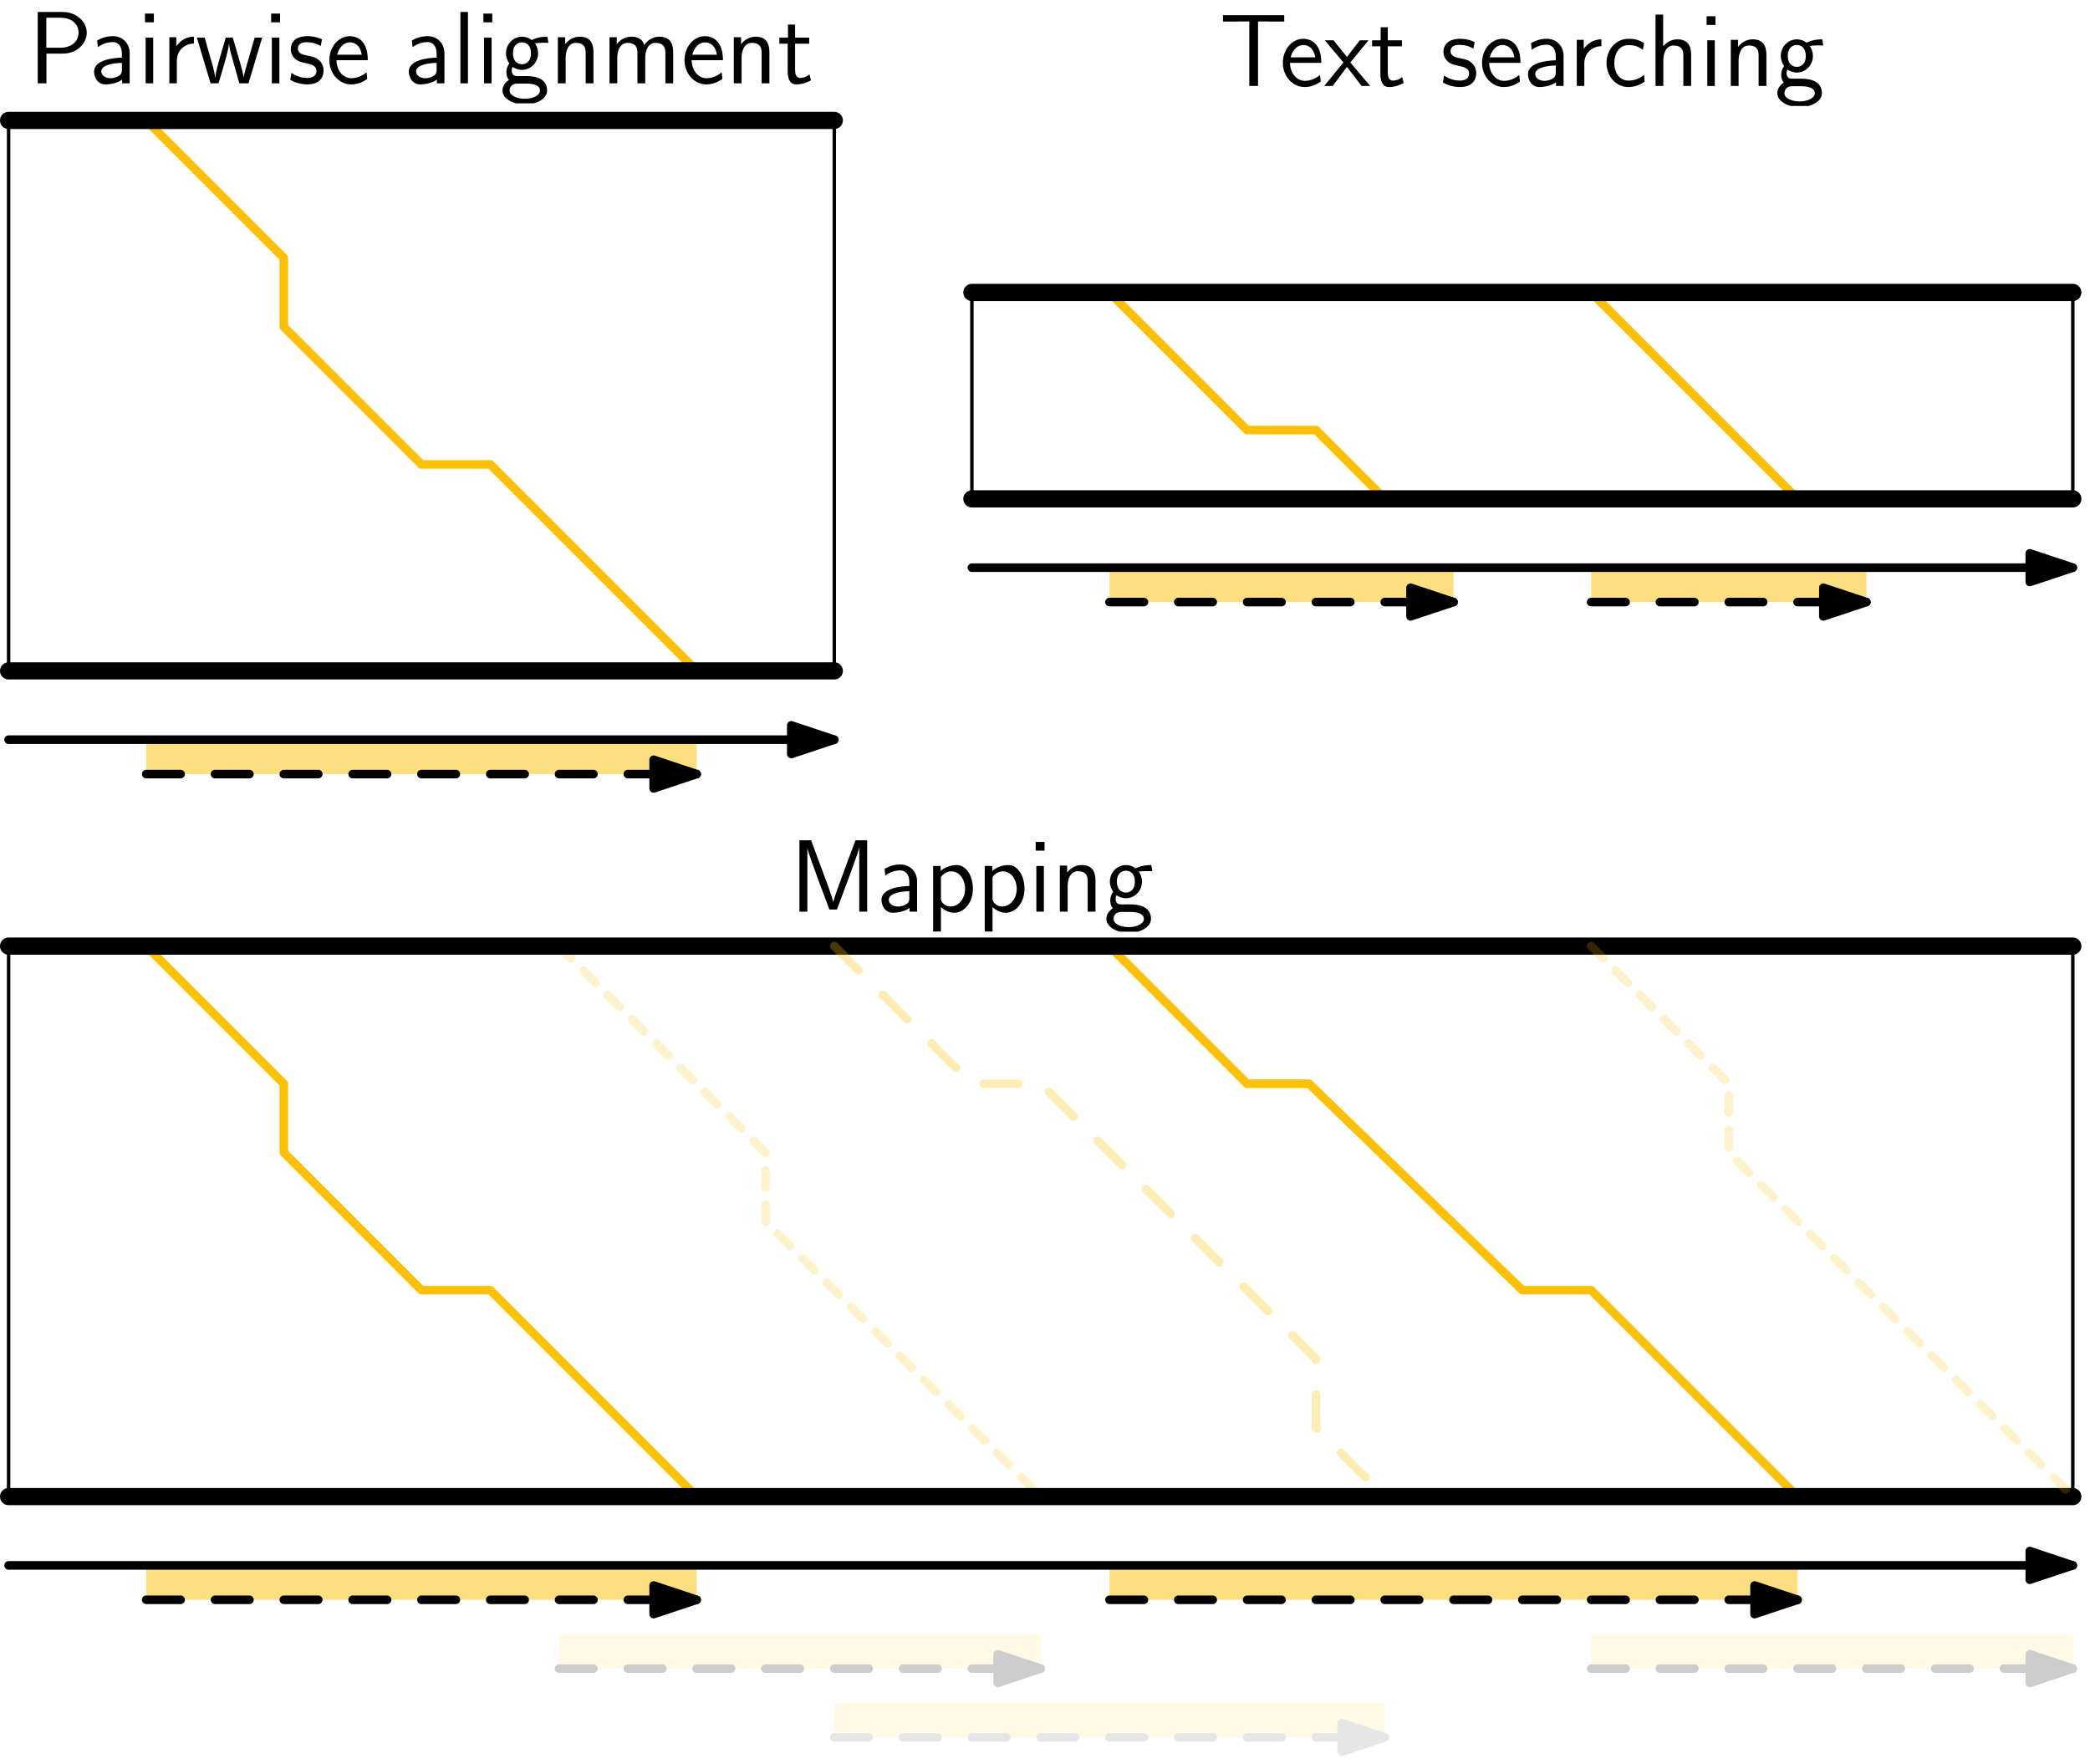
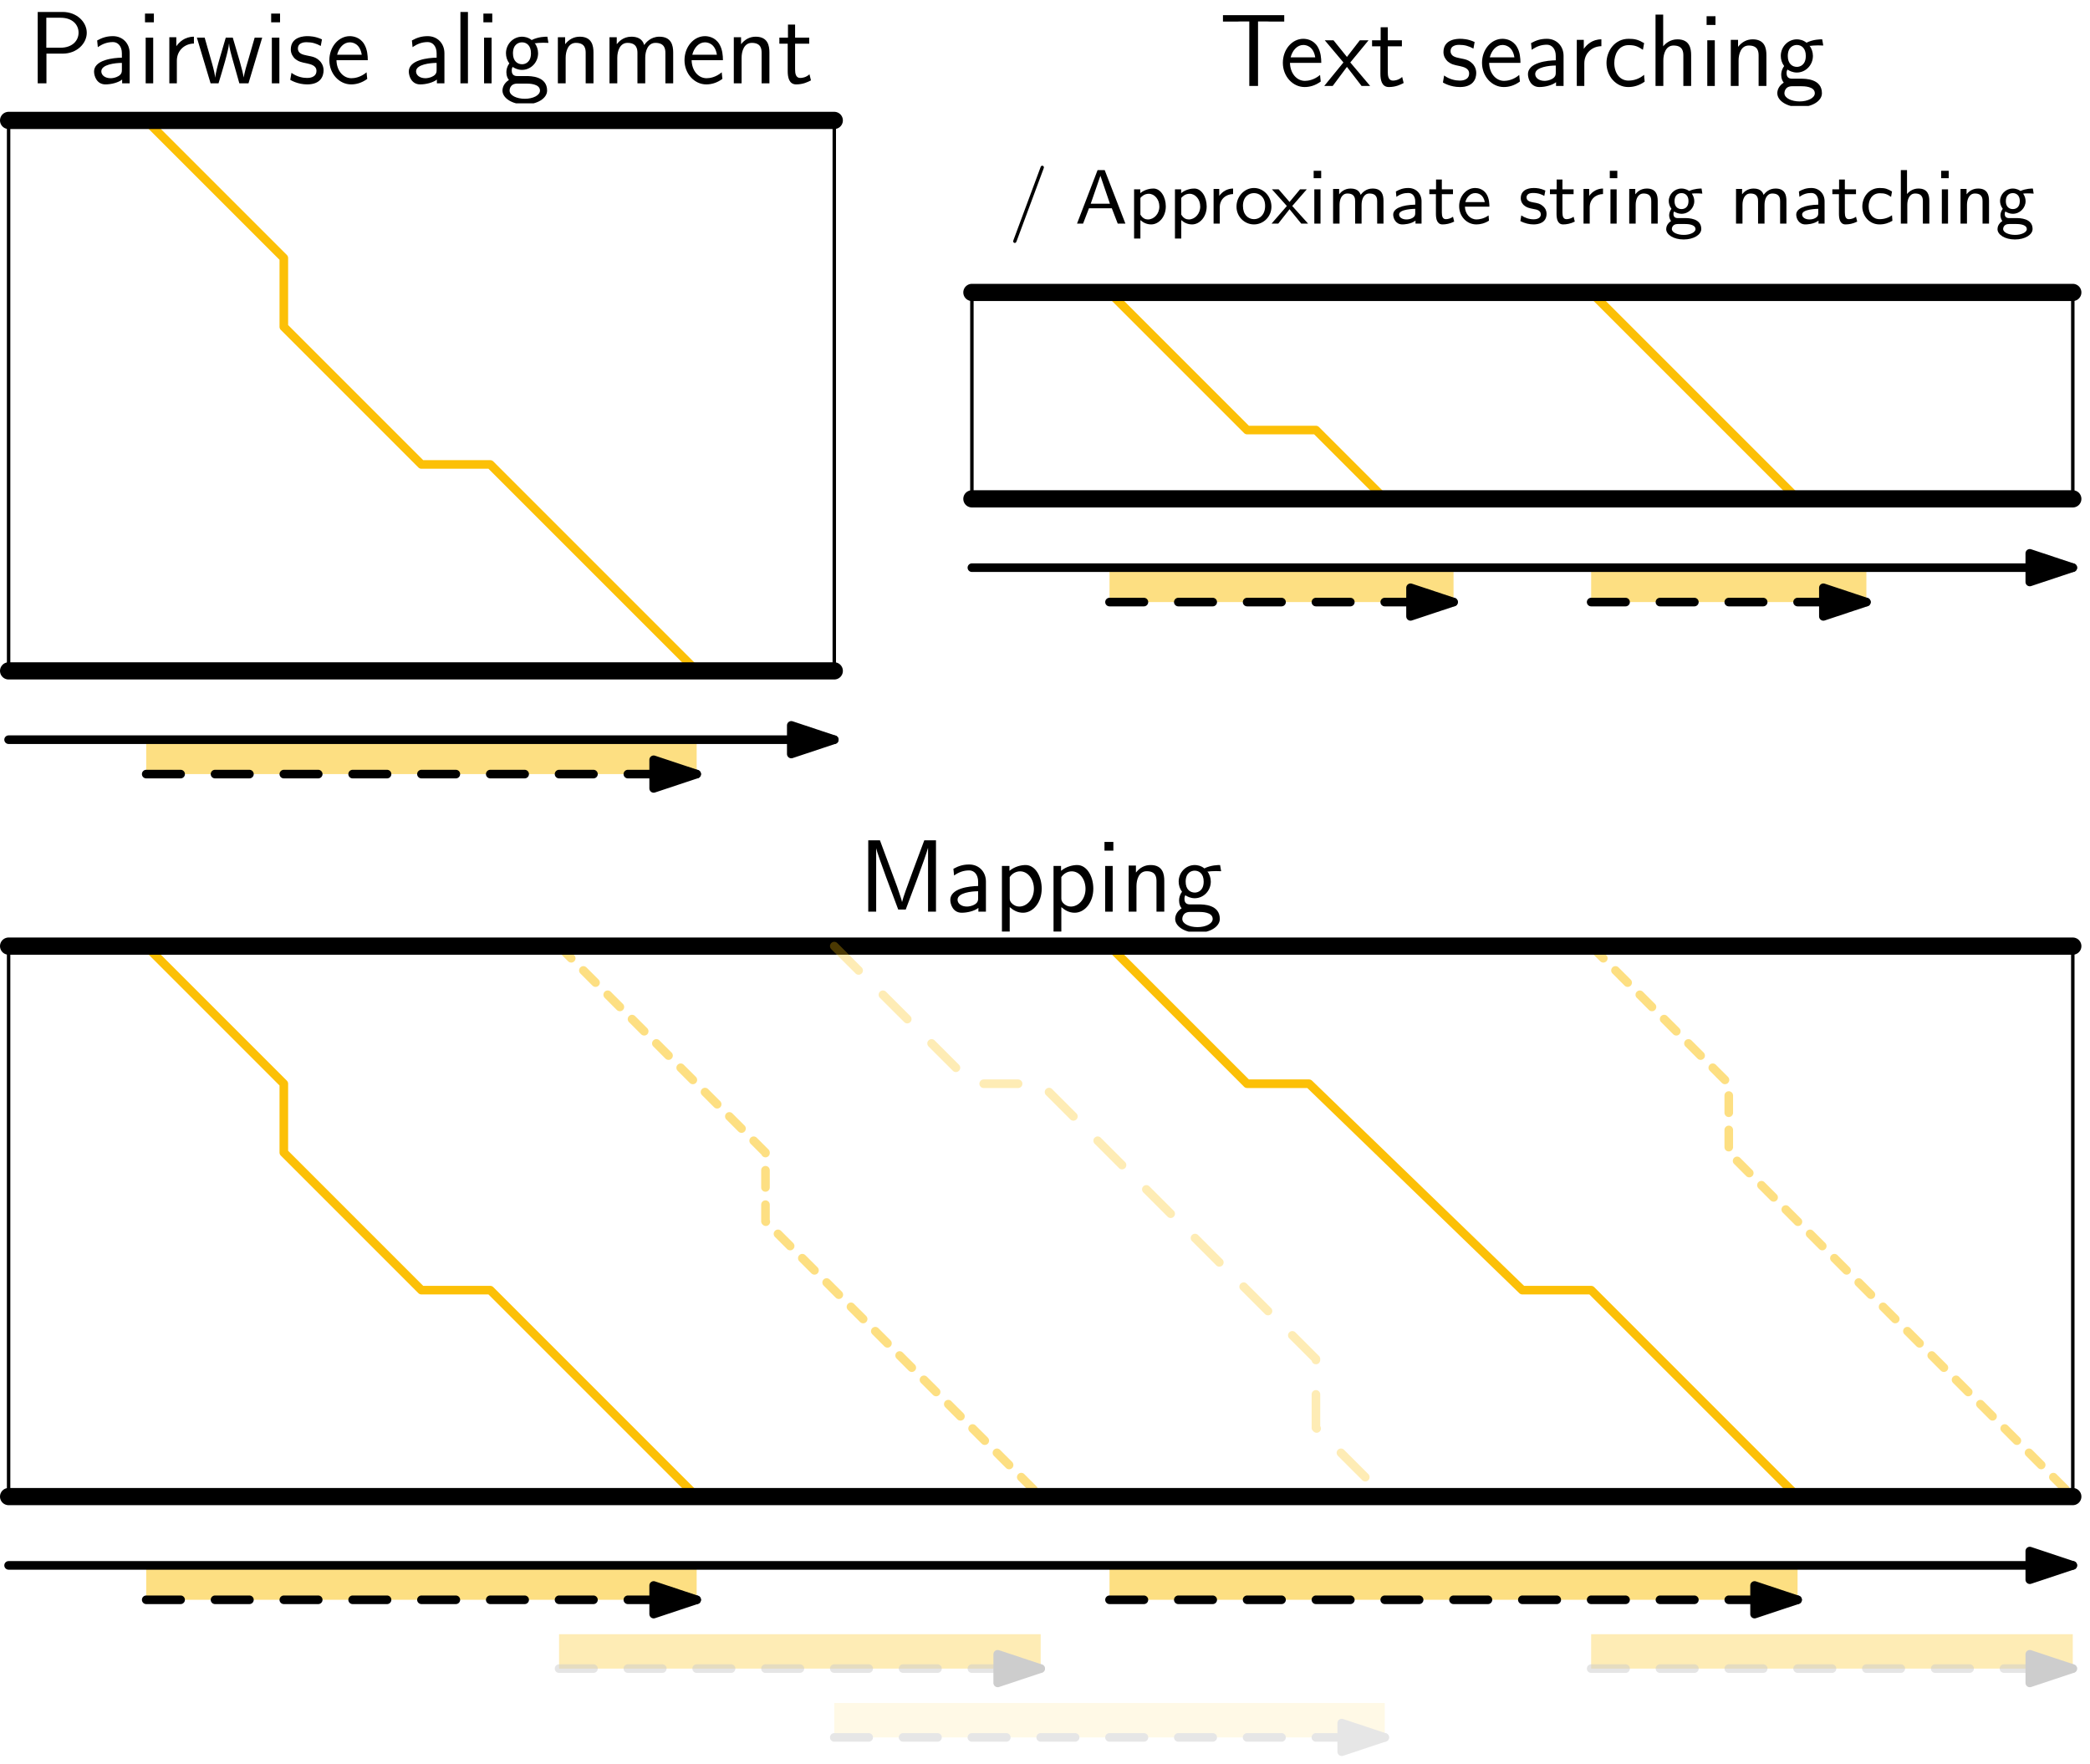
<svg xmlns="http://www.w3.org/2000/svg" xmlns:xlink="http://www.w3.org/1999/xlink" width="243" height="205" viewBox="0 0 243 205">
  <defs>
    <g>
      <g id="glyph-0-0">
        <path d="M 4.5 -7.5 L 5.562 -7.5 C 5.703 -7.5 5.844 -7.484 5.984 -7.484 L 7.547 -7.484 L 7.547 -8.234 L 0.422 -8.234 L 0.422 -7.484 L 2 -7.484 C 2.141 -7.484 2.281 -7.5 2.422 -7.5 L 3.484 -7.5 L 3.484 0 L 4.5 0 Z M 4.5 -7.5 " />
      </g>
      <g id="glyph-0-1">
        <path d="M 4.859 -2.688 C 4.859 -3.203 4.812 -3.938 4.438 -4.562 C 3.938 -5.391 3.109 -5.484 2.766 -5.484 C 1.469 -5.484 0.391 -4.25 0.391 -2.688 C 0.391 -1.109 1.547 0.125 2.922 0.125 C 3.484 0.125 4.141 -0.031 4.797 -0.516 C 4.797 -0.562 4.75 -0.938 4.75 -0.953 C 4.75 -0.969 4.719 -1.234 4.719 -1.281 C 4.016 -0.688 3.312 -0.594 2.953 -0.594 C 2.031 -0.594 1.25 -1.422 1.219 -2.688 Z M 1.297 -3.328 C 1.5 -4.141 2.062 -4.766 2.766 -4.766 C 3.125 -4.766 3.953 -4.609 4.156 -3.328 Z M 1.297 -3.328 " />
      </g>
      <g id="glyph-0-2">
        <path d="M 3.031 -2.734 L 5.156 -5.312 L 4.141 -5.312 L 2.641 -3.375 L 1.078 -5.312 L 0.062 -5.312 L 2.234 -2.734 L 0 0 L 0.984 0 L 2.641 -2.219 L 4.344 0 L 5.344 0 Z M 3.031 -2.734 " />
      </g>
      <g id="glyph-0-3">
        <path d="M 2.047 -4.609 L 3.688 -4.609 L 3.688 -5.312 L 2.047 -5.312 L 2.047 -6.828 L 1.219 -6.828 L 1.219 -5.312 L 0.219 -5.312 L 0.219 -4.609 L 1.188 -4.609 L 1.188 -1.406 C 1.188 -0.703 1.344 0.125 2.172 0.125 C 2.969 0.125 3.531 -0.156 3.891 -0.344 L 3.719 -1.047 C 3.297 -0.672 2.859 -0.625 2.641 -0.625 C 2.109 -0.625 2.047 -1.188 2.047 -1.609 Z M 2.047 -4.609 " />
      </g>
      <g id="glyph-0-4">
        <path d="M 4.016 -5.109 C 3.25 -5.469 2.609 -5.484 2.328 -5.484 C 2.062 -5.484 0.391 -5.484 0.391 -3.938 C 0.391 -3.406 0.688 -3.047 0.859 -2.875 C 1.297 -2.516 1.594 -2.453 2.297 -2.312 C 2.688 -2.219 3.375 -2.078 3.375 -1.453 C 3.375 -0.625 2.453 -0.625 2.281 -0.625 C 1.812 -0.625 1.109 -0.75 0.469 -1.219 L 0.328 -0.406 C 0.375 -0.375 1.188 0.125 2.297 0.125 C 3.844 0.125 4.203 -0.812 4.203 -1.516 C 4.203 -2.125 3.844 -2.516 3.797 -2.562 C 3.344 -3.031 2.984 -3.094 2.266 -3.234 C 1.828 -3.328 1.219 -3.438 1.219 -4.047 C 1.219 -4.781 2.062 -4.781 2.219 -4.781 C 2.844 -4.781 3.344 -4.641 3.875 -4.344 Z M 4.016 -5.109 " />
      </g>
      <g id="glyph-0-5">
        <path d="M 4.672 -3.5 C 4.672 -4.656 3.844 -5.484 2.734 -5.484 C 2.016 -5.484 1.484 -5.312 0.891 -4.984 L 0.969 -4.203 C 1.5 -4.578 2.047 -4.797 2.734 -4.797 C 3.281 -4.797 3.766 -4.344 3.766 -3.484 L 3.766 -2.984 C 3.234 -2.969 2.516 -2.922 1.797 -2.688 C 0.984 -2.422 0.531 -1.969 0.531 -1.375 C 0.531 -0.844 0.844 0.125 1.859 0.125 C 2.516 0.125 3.344 -0.078 3.797 -0.438 L 3.797 0 L 4.672 0 Z M 3.766 -1.609 C 3.766 -1.359 3.766 -1.078 3.375 -0.844 C 3.047 -0.641 2.641 -0.594 2.469 -0.594 C 1.812 -0.594 1.375 -0.938 1.375 -1.391 C 1.375 -2.203 3.031 -2.375 3.766 -2.375 Z M 3.766 -1.609 " />
      </g>
      <g id="glyph-0-6">
        <path d="M 1.812 -2.625 C 1.812 -3.828 2.719 -4.609 3.797 -4.625 L 3.797 -5.422 C 2.719 -5.422 2.078 -4.781 1.75 -4.312 L 1.75 -5.359 L 0.938 -5.359 L 0.938 0 L 1.812 0 Z M 1.812 -2.625 " />
      </g>
      <g id="glyph-0-7">
        <path d="M 4.797 -1.297 C 4.25 -0.844 3.641 -0.625 2.969 -0.625 C 1.969 -0.625 1.328 -1.5 1.328 -2.672 C 1.328 -3.656 1.812 -4.75 3 -4.75 C 3.797 -4.75 4.141 -4.547 4.656 -4.203 L 4.797 -4.984 C 4.094 -5.391 3.703 -5.484 3 -5.484 C 1.344 -5.484 0.422 -4.031 0.422 -2.672 C 0.422 -1.141 1.516 0.125 2.953 0.125 C 3.531 0.125 4.203 -0.031 4.859 -0.5 C 4.859 -0.531 4.828 -0.906 4.812 -0.953 Z M 4.797 -1.297 " />
      </g>
      <g id="glyph-0-8">
        <path d="M 5.062 -3.594 C 5.062 -4.328 4.906 -5.422 3.469 -5.422 C 2.641 -5.422 2.094 -4.953 1.812 -4.609 L 1.812 -8.297 L 0.922 -8.297 L 0.922 0 L 1.828 0 L 1.828 -2.969 C 1.828 -3.719 2.109 -4.703 3.016 -4.703 C 4.125 -4.703 4.156 -3.938 4.156 -3.516 L 4.156 0 L 5.062 0 Z M 5.062 -3.594 " />
      </g>
      <g id="glyph-0-9">
        <path d="M 1.891 -8.109 L 0.859 -8.109 L 0.859 -7.094 L 1.891 -7.094 Z M 1.812 -5.312 L 0.938 -5.312 L 0.938 0 L 1.812 0 Z M 1.812 -5.312 " />
      </g>
      <g id="glyph-0-10">
        <path d="M 5.062 -3.594 C 5.062 -4.328 4.906 -5.422 3.469 -5.422 C 2.797 -5.422 2.219 -5.125 1.766 -4.547 L 1.766 -5.359 L 0.922 -5.359 L 0.922 0 L 1.828 0 L 1.828 -2.969 C 1.828 -3.719 2.109 -4.703 3.016 -4.703 C 4.125 -4.703 4.156 -3.938 4.156 -3.516 L 4.156 0 L 5.062 0 Z M 5.062 -3.594 " />
      </g>
      <g id="glyph-0-11">
        <path d="M 4.078 -4.703 C 4.078 -4.703 4.094 -4.688 4.109 -4.656 C 4.359 -4.688 4.625 -4.719 5.062 -4.719 C 5.109 -4.719 5.375 -4.719 5.672 -4.703 L 5.547 -5.422 C 5.312 -5.422 4.5 -5.422 3.719 -5.031 C 3.328 -5.359 2.844 -5.422 2.609 -5.422 C 1.562 -5.422 0.734 -4.547 0.734 -3.5 C 0.734 -3.078 0.859 -2.672 1.125 -2.312 C 0.844 -1.938 0.781 -1.578 0.781 -1.297 C 0.781 -0.844 0.938 -0.547 1.078 -0.391 C 0.469 0 0.328 0.516 0.328 0.844 C 0.328 1.719 1.453 2.453 2.922 2.453 C 4.375 2.453 5.516 1.75 5.516 0.844 C 5.516 -0.844 3.578 -0.844 3.094 -0.844 L 2.078 -0.844 C 1.906 -0.844 1.406 -0.844 1.406 -1.469 C 1.406 -1.734 1.453 -1.812 1.516 -1.906 C 1.719 -1.766 2.109 -1.562 2.594 -1.562 C 3.625 -1.562 4.469 -2.422 4.469 -3.5 C 4.469 -3.938 4.312 -4.375 4.062 -4.703 Z M 2.609 -2.219 C 2.078 -2.219 1.547 -2.578 1.547 -3.484 C 1.547 -4.547 2.219 -4.766 2.594 -4.766 C 3.125 -4.766 3.641 -4.406 3.641 -3.5 C 3.641 -2.438 2.969 -2.219 2.609 -2.219 Z M 3.109 0.031 C 3.375 0.031 4.688 0.031 4.688 0.844 C 4.688 1.406 3.859 1.797 2.922 1.797 C 2 1.797 1.156 1.422 1.156 0.844 C 1.156 0.797 1.156 0.031 2.062 0.031 Z M 3.109 0.031 " />
      </g>
      <g id="glyph-0-12">
        <path d="M 2.5 -8.297 L 1.141 -8.297 L 1.141 0 L 2.062 0 L 2.062 -7.375 C 2.234 -6.562 4.172 -1.453 4.625 -0.25 L 5.5 -0.25 C 5.891 -1.281 7.859 -6.484 8.078 -7.391 L 8.094 -7.391 L 8.094 0 L 9.016 0 L 9.016 -8.297 L 7.656 -8.297 L 6.281 -4.609 C 5.672 -2.938 5.203 -1.688 5.078 -1.141 L 5.062 -1.141 C 5.031 -1.344 4.875 -1.781 4.719 -2.25 C 4.5 -2.891 4.5 -2.922 4.312 -3.406 Z M 2.5 -8.297 " />
      </g>
      <g id="glyph-0-13">
        <path d="M 1.844 -0.531 C 2.25 -0.172 2.75 0.125 3.391 0.125 C 4.547 0.125 5.562 -1.047 5.562 -2.672 C 5.562 -4.109 4.812 -5.422 3.688 -5.422 C 3.203 -5.422 2.438 -5.266 1.812 -4.75 L 1.812 -5.312 L 0.938 -5.312 L 0.938 2.312 L 1.844 2.312 Z M 1.844 -4.016 C 2.109 -4.422 2.562 -4.688 3.062 -4.688 C 3.938 -4.688 4.656 -3.797 4.656 -2.656 C 4.656 -1.453 3.844 -0.594 2.953 -0.594 C 2.625 -0.594 2.391 -0.719 2.172 -0.891 C 1.875 -1.141 1.844 -1.359 1.844 -1.547 Z M 1.844 -4.016 " />
      </g>
      <g id="glyph-0-14">
        <path d="M 4 -3.453 C 5.656 -3.453 6.797 -4.641 6.797 -5.875 C 6.797 -7.141 5.625 -8.297 4 -8.297 L 1.094 -8.297 L 1.094 0 L 2.109 0 L 2.109 -3.453 Z M 3.75 -7.625 C 5.156 -7.625 5.844 -6.797 5.844 -5.891 C 5.844 -4.953 5.109 -4.141 3.75 -4.141 L 2.094 -4.141 L 2.094 -7.625 Z M 3.75 -7.625 " />
      </g>
      <g id="glyph-0-15">
        <path d="M 7.766 -5.312 L 6.891 -5.312 L 6.188 -2.875 C 6.016 -2.312 5.672 -1.188 5.625 -0.672 C 5.578 -0.953 5.391 -1.75 5.141 -2.609 L 4.344 -5.312 L 3.531 -5.312 L 2.844 -2.969 C 2.625 -2.219 2.344 -1.188 2.312 -0.688 L 2.297 -0.688 C 2.281 -0.922 2.156 -1.547 1.922 -2.359 L 1.078 -5.312 L 0.172 -5.312 L 1.766 0 L 2.688 0 C 3.141 -1.5 3.844 -3.781 3.906 -4.609 L 3.922 -4.609 C 3.938 -4.125 4.188 -3.266 4.266 -2.984 L 5.109 0 L 6.172 0 Z M 7.766 -5.312 " />
      </g>
      <g id="glyph-0-16">
        <path d="M 1.812 -8.297 L 0.938 -8.297 L 0.938 0 L 1.812 0 Z M 1.812 -8.297 " />
      </g>
      <g id="glyph-0-17">
        <path d="M 8.328 -3.594 C 8.328 -4.422 8.109 -5.422 6.719 -5.422 C 5.703 -5.422 5.141 -4.719 4.953 -4.453 C 4.75 -5.219 4.094 -5.422 3.469 -5.422 C 2.484 -5.422 1.969 -4.797 1.766 -4.547 L 1.766 -5.359 L 0.922 -5.359 L 0.922 0 L 1.828 0 L 1.828 -2.969 C 1.828 -3.766 2.141 -4.703 3.016 -4.703 C 4.109 -4.703 4.172 -3.953 4.172 -3.516 L 4.172 0 L 5.078 0 L 5.078 -2.969 C 5.078 -3.766 5.391 -4.703 6.266 -4.703 C 7.359 -4.703 7.422 -3.953 7.422 -3.516 L 7.422 0 L 8.328 0 Z M 8.328 -3.594 " />
      </g>
+       <g id="glyph-1-0">
+         <path d="M 4.047 -6.375 C 4.078 -6.453 4.094 -6.5 4.094 -6.531 C 4.094 -6.656 3.984 -6.734 3.906 -6.734 C 3.766 -6.734 3.719 -6.625 3.688 -6.516 L 0.562 1.891 C 0.531 1.969 0.516 2.016 0.516 2.047 C 0.516 2.172 0.625 2.25 0.703 2.25 C 0.844 2.25 0.875 2.141 0.922 2.031 Z M 4.047 -6.375 " />
+       </g>
+       <g id="glyph-1-1">
+         <path d="M 3.484 -6.219 L 2.656 -6.219 L 0.266 0 L 0.969 0 L 1.656 -1.781 L 4.312 -1.781 L 5 0 L 5.891 0 Z M 2.984 -5.562 L 4.094 -2.312 L 1.859 -2.312 Z M 2.984 -5.562 " />
+       </g>
+       <g id="glyph-1-2">
+         <path d="M 1.484 -0.406 C 1.828 -0.094 2.266 0.094 2.734 0.094 C 3.641 0.094 4.438 -0.797 4.438 -2 C 4.438 -3.078 3.859 -4.078 3 -4.078 C 2.75 -4.078 2.078 -4.031 1.469 -3.547 L 1.469 -3.984 L 0.75 -3.984 L 0.75 1.734 L 1.484 1.734 Z M 1.484 -2.984 C 1.609 -3.141 1.938 -3.469 2.453 -3.469 C 3.125 -3.469 3.688 -2.828 3.688 -1.984 C 3.688 -1.125 3.062 -0.484 2.359 -0.484 C 2.078 -0.484 1.75 -0.594 1.484 -1.047 Z M 1.484 -2.984 " />
+       </g>
+       <g id="glyph-1-3">
+         <path d="M 1.469 -1.906 C 1.469 -2.859 2.203 -3.422 3.016 -3.438 L 3.016 -4.078 C 2.375 -4.078 1.781 -3.75 1.406 -3.219 L 1.406 -4.031 L 0.75 -4.031 L 0.75 0 L 1.469 0 Z M 1.469 -1.906 " />
+       </g>
+       <g id="glyph-1-4">
+         <path d="M 4.328 -1.969 C 4.328 -3.141 3.438 -4.141 2.297 -4.141 C 1.188 -4.141 0.266 -3.172 0.266 -1.969 C 0.266 -0.797 1.203 0.094 2.297 0.094 C 3.406 0.094 4.328 -0.812 4.328 -1.969 Z M 2.312 -0.516 C 1.609 -0.516 1.016 -1.047 1.016 -2.062 C 1.016 -3.109 1.688 -3.547 2.297 -3.547 C 2.938 -3.547 3.594 -3.094 3.594 -2.062 C 3.594 -1.016 2.953 -0.516 2.312 -0.516 Z M 2.312 -0.516 " />
+       </g>
+       <g id="glyph-1-5">
+         <path d="M 2.406 -2.047 L 4.094 -3.984 L 3.312 -3.984 L 2.094 -2.516 L 0.828 -3.984 L 0.047 -3.984 L 1.781 -2.047 L 0 0 L 0.781 0 L 2.094 -1.672 L 3.453 0 L 4.25 0 Z M 2.406 -2.047 " />
+       </g>
+       <g id="glyph-1-6">
+         <path d="M 1.531 -6.141 L 0.656 -6.141 L 0.656 -5.281 L 1.531 -5.281 Z M 1.453 -3.984 L 0.734 -3.984 L 0.734 0 L 1.453 0 Z M 1.453 -3.984 " />
+       </g>
+       <g id="glyph-1-7">
+         <path d="M 6.578 -2.656 C 6.578 -3.328 6.406 -4.078 5.312 -4.078 C 4.562 -4.078 4.141 -3.625 3.922 -3.344 C 3.859 -3.531 3.672 -4.078 2.766 -4.078 C 2.047 -4.078 1.625 -3.672 1.422 -3.406 L 1.422 -4.031 L 0.719 -4.031 L 0.719 0 L 1.469 0 L 1.469 -2.188 C 1.469 -2.781 1.703 -3.5 2.391 -3.5 C 3.281 -3.5 3.281 -2.859 3.281 -2.594 L 3.281 0 L 4.031 0 L 4.031 -2.188 C 4.031 -2.781 4.266 -3.5 4.938 -3.5 C 5.844 -3.5 5.844 -2.859 5.844 -2.594 L 5.844 0 L 6.578 0 Z M 6.578 -2.656 " />
+       </g>
+       <g id="glyph-1-8">
+         <path d="M 3.688 -2.594 C 3.688 -3.484 3.047 -4.141 2.156 -4.141 C 1.562 -4.141 1.141 -3.984 0.703 -3.734 L 0.766 -3.109 C 1.203 -3.438 1.656 -3.562 2.141 -3.562 C 2.641 -3.562 2.953 -3.172 2.953 -2.578 L 2.953 -2.203 C 1.406 -2.172 0.391 -1.766 0.391 -1.047 C 0.391 -0.625 0.672 0.094 1.453 0.094 C 1.625 0.094 2.406 0.078 2.984 -0.344 L 2.984 0 L 3.688 0 Z M 2.953 -1.25 C 2.953 -1.062 2.953 -0.844 2.625 -0.656 C 2.406 -0.516 2.109 -0.484 1.922 -0.484 C 1.469 -0.484 1.078 -0.703 1.078 -1.062 C 1.078 -1.688 2.828 -1.719 2.953 -1.719 Z M 2.953 -1.25 " />
+       </g>
+       <g id="glyph-1-9">
+         <path d="M 1.625 -3.422 L 2.922 -3.422 L 2.922 -3.984 L 1.625 -3.984 L 1.625 -5.125 L 0.953 -5.125 L 0.953 -3.984 L 0.172 -3.984 L 0.172 -3.422 L 0.938 -3.422 L 0.938 -1.125 C 0.938 -0.594 1.047 0.094 1.703 0.094 C 2.094 0.094 2.562 0.016 3.062 -0.234 L 2.922 -0.797 C 2.688 -0.625 2.375 -0.516 2.094 -0.516 C 1.734 -0.516 1.625 -0.828 1.625 -1.297 Z M 1.625 -3.422 " />
+       </g>
+       <g id="glyph-1-10">
+         <path d="M 3.828 -1.969 C 3.828 -2.25 3.828 -2.922 3.469 -3.469 C 3.094 -4.031 2.516 -4.141 2.172 -4.141 C 1.141 -4.141 0.312 -3.172 0.312 -2.031 C 0.312 -0.844 1.188 0.094 2.312 0.094 C 2.75 0.094 3.266 -0.016 3.781 -0.344 L 3.734 -0.953 C 3.172 -0.562 2.641 -0.484 2.328 -0.484 C 1.578 -0.484 1 -1.141 0.984 -1.969 Z M 1.031 -2.5 C 1.172 -3.062 1.609 -3.547 2.172 -3.547 C 2.516 -3.547 3.125 -3.406 3.297 -2.5 Z M 1.031 -2.5 " />
+       </g>
+       <g id="glyph-1-11">
+         <path d="M 3.172 -3.844 C 2.609 -4.094 2.203 -4.141 1.828 -4.141 C 1.625 -4.141 0.312 -4.141 0.312 -2.953 C 0.312 -2.516 0.562 -2.25 0.656 -2.156 C 1 -1.859 1.234 -1.812 1.844 -1.688 C 2.141 -1.641 2.641 -1.547 2.641 -1.078 C 2.641 -0.5 1.922 -0.5 1.797 -0.5 C 1.281 -0.5 0.766 -0.688 0.375 -0.953 L 0.266 -0.297 C 0.797 -0.016 1.344 0.094 1.797 0.094 C 2.391 0.094 3.312 -0.094 3.312 -1.156 C 3.312 -1.469 3.188 -1.781 2.875 -2.047 C 2.578 -2.312 2.312 -2.375 1.75 -2.469 C 1.422 -2.531 0.984 -2.625 0.984 -3.047 C 0.984 -3.562 1.609 -3.562 1.75 -3.562 C 2.406 -3.562 2.797 -3.359 3.047 -3.219 Z M 3.172 -3.844 " />
+       </g>
+       <g id="glyph-1-12">
+         <path d="M 4.031 -2.656 C 4.031 -3.328 3.844 -4.078 2.766 -4.078 C 2.047 -4.078 1.625 -3.672 1.422 -3.406 L 1.422 -4.031 L 0.719 -4.031 L 0.719 0 L 1.469 0 L 1.469 -2.188 C 1.469 -2.781 1.703 -3.5 2.391 -3.5 C 3.281 -3.5 3.281 -2.859 3.281 -2.594 L 3.281 0 L 4.031 0 Z M 4.031 -2.656 " />
+       </g>
+       <g id="glyph-1-13">
+         <path d="M 4.375 -4.078 C 4.203 -4.078 3.594 -4.078 2.938 -3.797 C 2.797 -3.891 2.469 -4.078 2.047 -4.078 C 1.219 -4.078 0.562 -3.406 0.562 -2.625 C 0.562 -2.391 0.625 -2.062 0.875 -1.719 C 0.703 -1.484 0.609 -1.219 0.609 -0.969 C 0.609 -0.719 0.703 -0.469 0.828 -0.297 C 0.375 0 0.266 0.391 0.266 0.641 C 0.266 1.297 1.141 1.844 2.297 1.844 C 3.453 1.844 4.344 1.297 4.344 0.625 C 4.344 -0.625 2.859 -0.641 2.453 -0.641 L 1.625 -0.641 C 1.516 -0.641 1.109 -0.641 1.109 -1.109 C 1.109 -1.281 1.141 -1.344 1.188 -1.406 C 1.438 -1.25 1.734 -1.141 2.047 -1.141 C 2.875 -1.141 3.531 -1.828 3.531 -2.609 C 3.531 -2.922 3.438 -3.172 3.297 -3.406 C 3.25 -3.453 3.25 -3.469 3.25 -3.469 C 3.25 -3.516 3.688 -3.516 3.812 -3.516 C 3.891 -3.516 4.219 -3.516 4.469 -3.484 Z M 2.047 -1.688 C 1.625 -1.688 1.234 -1.953 1.234 -2.609 C 1.234 -3.344 1.688 -3.547 2.047 -3.547 C 2.453 -3.547 2.859 -3.281 2.859 -2.625 C 2.859 -1.891 2.406 -1.688 2.047 -1.688 Z M 2.453 0.047 C 2.641 0.047 3.672 0.047 3.672 0.641 C 3.672 1.031 3.016 1.312 2.312 1.312 C 1.609 1.312 0.922 1.047 0.922 0.625 C 0.922 0.609 0.922 0.047 1.609 0.047 Z M 2.453 0.047 " />
+       </g>
+       <g id="glyph-1-14">
+         <path d="M 3.781 -0.969 C 3.344 -0.672 2.875 -0.516 2.328 -0.516 C 1.562 -0.516 1.062 -1.141 1.062 -2 C 1.062 -2.688 1.406 -3.531 2.375 -3.531 C 2.938 -3.531 3.219 -3.422 3.672 -3.109 L 3.781 -3.734 C 3.281 -4.031 3 -4.141 2.359 -4.141 C 1.078 -4.141 0.328 -3.062 0.328 -1.984 C 0.328 -0.875 1.156 0.094 2.328 0.094 C 2.953 0.094 3.422 -0.094 3.828 -0.328 Z M 3.781 -0.969 " />
+       </g>
+       <g id="glyph-1-15">
+         <path d="M 4.031 -2.656 C 4.031 -3.328 3.844 -4.078 2.766 -4.078 C 2.25 -4.078 1.766 -3.844 1.438 -3.438 L 1.438 -6.219 L 0.719 -6.219 L 0.719 0 L 1.469 0 L 1.469 -2.188 C 1.469 -2.781 1.703 -3.5 2.391 -3.5 C 3.281 -3.5 3.281 -2.859 3.281 -2.594 L 3.281 0 L 4.031 0 Z M 4.031 -2.656 " />
+       </g>
    </g>
    <clipPath id="clip-0">
      <path clip-rule="nonzero" d="M 142 1.691 L 212 1.691 L 212 12.32 L 142 12.32 Z M 142 1.691 " />
    </clipPath>
    <clipPath id="clip-1">
-       <path clip-rule="nonzero" d="M 92 97.691 L 134 97.691 L 134 108.32 L 92 108.32 Z M 92 97.691 " />
+       <path clip-rule="nonzero" d="M 100 97.691 L 142 97.691 L 142 108.32 L 100 108.32 Z M 100 97.691 " />
    </clipPath>
    <clipPath id="clip-2">
      <path clip-rule="nonzero" d="M 4 1.383 L 94.711 1.383 L 94.711 12.012 L 4 12.012 Z M 4 1.383 " />
    </clipPath>
+     <clipPath id="clip-3">
+       <path clip-rule="nonzero" d="M 117.281 19.273 L 236.719 19.273 L 236.719 28.238 L 117.281 28.238 Z M 117.281 19.273 " />
+     </clipPath>
  </defs>
+   <path fill="none" stroke-width="1" stroke-linecap="round" stroke-linejoin="round" stroke="rgb(99%, 75.4%, 2.7%)" stroke-opacity="0.5" stroke-dasharray="2 2" stroke-miterlimit="10" d="M 296 672 L 312 656 L 312 648 L 352 608 " transform="matrix(1, 0, 0, -1, -111, 782)" />
  <path fill-rule="evenodd" fill="rgb(99%, 75.4%, 2.7%)" fill-opacity="0.1" d="M 161 202 L 161 198 L 97 198 L 97 202 Z M 161 202 " />
-   <path fill="none" stroke-width="1" stroke-linecap="round" stroke-linejoin="round" stroke="rgb(99%, 75.4%, 2.7%)" stroke-opacity="0.2" stroke-dasharray="2 2" stroke-miterlimit="10" d="M 176 672 L 200 648 L 200 640 L 232 608 " transform="matrix(1, 0, 0, -1, -111, 782)" />
+   <path fill="none" stroke-width="1" stroke-linecap="round" stroke-linejoin="round" stroke="rgb(99%, 75.4%, 2.7%)" stroke-opacity="0.5" stroke-dasharray="2 2" stroke-miterlimit="10" d="M 176 672 L 200 648 L 200 640 L 232 608 " transform="matrix(1, 0, 0, -1, -111, 782)" />
  <path fill-rule="evenodd" fill="rgb(99%, 75.4%, 2.7%)" fill-opacity="0.5" d="M 209 186 L 209 182 L 129 182 L 129 186 Z M 209 186 " />
  <path fill="none" stroke-width="1" stroke-linecap="round" stroke-linejoin="round" stroke="rgb(0%, 0%, 0%)" stroke-opacity="1" stroke-dasharray="4" stroke-miterlimit="10" d="M 240 596 L 320 596 " transform="matrix(1, 0, 0, -1, -111, 782)" />
  <path fill-rule="evenodd" fill="rgb(0%, 0%, 0%)" fill-opacity="1" stroke-width="1" stroke-linecap="round" stroke-linejoin="round" stroke="rgb(0%, 0%, 0%)" stroke-opacity="1" stroke-miterlimit="10" d="M 320 596 L 315 597.664 L 315 594.336 Z M 320 596 " transform="matrix(1, 0, 0, -1, -111, 782)" />
  <path fill-rule="evenodd" fill="rgb(99%, 75.4%, 2.7%)" fill-opacity="0.5" d="M 169 70 L 169 66 L 129 66 L 129 70 Z M 169 70 " />
  <path fill-rule="evenodd" fill="rgb(99%, 75.4%, 2.7%)" fill-opacity="0.5" d="M 217 70 L 217 66 L 185 66 L 185 70 Z M 217 70 " />
  <path fill="none" stroke-width="1" stroke-linecap="round" stroke-linejoin="round" stroke="rgb(99%, 75.4%, 2.7%)" stroke-opacity="1" stroke-miterlimit="10" d="M 128 672 L 144 656 L 144 648 L 160 632 L 168 632 L 192 608 " transform="matrix(1, 0, 0, -1, -111, 782)" />
  <path fill="none" stroke-width="0.4" stroke-linecap="round" stroke-linejoin="round" stroke="rgb(0%, 0%, 0%)" stroke-opacity="1" stroke-miterlimit="10" d="M 224 748 L 224 724 L 352 724 L 352 748 L 224 748 " transform="matrix(1, 0, 0, -1, -111, 782)" />
  <path fill="none" stroke-width="1" stroke-linecap="round" stroke-linejoin="round" stroke="rgb(99%, 75.4%, 2.7%)" stroke-opacity="1" stroke-miterlimit="10" d="M 240 748 L 256 732 L 264 732 L 272 724 " transform="matrix(1, 0, 0, -1, -111, 782)" />
  <g clip-path="url(#clip-0)">
    <g fill="rgb(0%, 0%, 0%)" fill-opacity="1">
      <use xlink:href="#glyph-0-0" x="141.769" y="9.995" />
      <use xlink:href="#glyph-0-1" x="148.763" y="9.995" />
      <use xlink:href="#glyph-0-2" x="153.964" y="9.995" />
      <use xlink:href="#glyph-0-3" x="159.308" y="9.995" />
      <use xlink:href="#glyph-0-4" x="167.437" y="9.995" />
      <use xlink:href="#glyph-0-1" x="171.92" y="9.995" />
      <use xlink:href="#glyph-0-5" x="177.121" y="9.995" />
      <use xlink:href="#glyph-0-6" x="182.393" y="9.995" />
      <use xlink:href="#glyph-0-7" x="186.362" y="9.995" />
      <use xlink:href="#glyph-0-8" x="191.563" y="9.995" />
      <use xlink:href="#glyph-0-9" x="197.564" y="9.995" />
      <use xlink:href="#glyph-0-10" x="200.314" y="9.995" />
      <use xlink:href="#glyph-0-11" x="206.316" y="9.995" />
    </g>
  </g>
  <path fill="none" stroke-width="1" stroke-linecap="round" stroke-linejoin="round" stroke="rgb(0%, 0%, 0%)" stroke-opacity="1" stroke-dasharray="4" stroke-miterlimit="10" d="M 240 712 L 280 712 " transform="matrix(1, 0, 0, -1, -111, 782)" />
  <path fill-rule="evenodd" fill="rgb(0%, 0%, 0%)" fill-opacity="1" stroke-width="1" stroke-linecap="round" stroke-linejoin="round" stroke="rgb(0%, 0%, 0%)" stroke-opacity="1" stroke-miterlimit="10" d="M 280 712 L 275 713.664 L 275 710.336 Z M 280 712 " transform="matrix(1, 0, 0, -1, -111, 782)" />
  <path fill="none" stroke-width="1" stroke-linecap="round" stroke-linejoin="round" stroke="rgb(0%, 0%, 0%)" stroke-opacity="1" stroke-miterlimit="10" d="M 224 716 L 352 716 " transform="matrix(1, 0, 0, -1, -111, 782)" />
  <path fill-rule="evenodd" fill="rgb(0%, 0%, 0%)" fill-opacity="1" stroke-width="1" stroke-linecap="round" stroke-linejoin="round" stroke="rgb(0%, 0%, 0%)" stroke-opacity="1" stroke-miterlimit="10" d="M 352 716 L 347 717.664 L 347 714.336 Z M 352 716 " transform="matrix(1, 0, 0, -1, -111, 782)" />
  <path fill="none" stroke-width="1" stroke-linecap="round" stroke-linejoin="round" stroke="rgb(99%, 75.4%, 2.7%)" stroke-opacity="1" stroke-miterlimit="10" d="M 296 748 L 320 724 " transform="matrix(1, 0, 0, -1, -111, 782)" />
  <path fill="none" stroke-width="2" stroke-linecap="round" stroke-linejoin="round" stroke="rgb(0%, 0%, 0%)" stroke-opacity="1" stroke-miterlimit="10" d="M 224 748 L 352 748 " transform="matrix(1, 0, 0, -1, -111, 782)" />
  <path fill="none" stroke-width="2" stroke-linecap="round" stroke-linejoin="round" stroke="rgb(0%, 0%, 0%)" stroke-opacity="1" stroke-miterlimit="10" d="M 352 724 L 224 724 " transform="matrix(1, 0, 0, -1, -111, 782)" />
  <path fill="none" stroke-width="1" stroke-linecap="round" stroke-linejoin="round" stroke="rgb(0%, 0%, 0%)" stroke-opacity="1" stroke-dasharray="4" stroke-miterlimit="10" d="M 296 712 L 328 712 " transform="matrix(1, 0, 0, -1, -111, 782)" />
  <path fill-rule="evenodd" fill="rgb(0%, 0%, 0%)" fill-opacity="1" stroke-width="1" stroke-linecap="round" stroke-linejoin="round" stroke="rgb(0%, 0%, 0%)" stroke-opacity="1" stroke-miterlimit="10" d="M 328 712 L 323 713.664 L 323 710.336 Z M 328 712 " transform="matrix(1, 0, 0, -1, -111, 782)" />
  <path fill="none" stroke-width="0.4" stroke-linecap="round" stroke-linejoin="round" stroke="rgb(0%, 0%, 0%)" stroke-opacity="1" stroke-miterlimit="10" d="M 112 672 L 112 608 L 352 608 L 352 672 L 112 672 " transform="matrix(1, 0, 0, -1, -111, 782)" />
  <g clip-path="url(#clip-1)">
    <g fill="rgb(0%, 0%, 0%)" fill-opacity="1">
-       <use xlink:href="#glyph-0-12" x="91.809" y="105.995" />
-       <use xlink:href="#glyph-0-5" x="101.959" y="105.995" />
-       <use xlink:href="#glyph-0-13" x="107.554" y="105.995" />
-       <use xlink:href="#glyph-0-13" x="113.555" y="105.995" />
-       <use xlink:href="#glyph-0-9" x="119.557" y="105.995" />
-       <use xlink:href="#glyph-0-10" x="122.307" y="105.995" />
-       <use xlink:href="#glyph-0-11" x="128.308" y="105.995" />
+       <use xlink:href="#glyph-0-12" x="99.809" y="105.995" />
+       <use xlink:href="#glyph-0-5" x="109.959" y="105.995" />
+       <use xlink:href="#glyph-0-13" x="115.554" y="105.995" />
+       <use xlink:href="#glyph-0-13" x="121.555" y="105.995" />
+       <use xlink:href="#glyph-0-9" x="127.557" y="105.995" />
+       <use xlink:href="#glyph-0-10" x="130.307" y="105.995" />
+       <use xlink:href="#glyph-0-11" x="136.308" y="105.995" />
    </g>
  </g>
  <path fill="none" stroke-width="1" stroke-linecap="round" stroke-linejoin="round" stroke="rgb(99%, 75.4%, 2.7%)" stroke-opacity="1" stroke-miterlimit="10" d="M 240 672 L 256 656 L 263.199 656 L 288 632 L 296 632 L 320 608 " transform="matrix(1, 0, 0, -1, -111, 782)" />
  <path fill="none" stroke-width="2" stroke-linecap="round" stroke-linejoin="round" stroke="rgb(0%, 0%, 0%)" stroke-opacity="1" stroke-miterlimit="10" d="M 112 672 L 352 672 " transform="matrix(1, 0, 0, -1, -111, 782)" />
  <path fill="none" stroke-width="2" stroke-linecap="round" stroke-linejoin="round" stroke="rgb(0%, 0%, 0%)" stroke-opacity="1" stroke-miterlimit="10" d="M 352 608 L 112 608 " transform="matrix(1, 0, 0, -1, -111, 782)" />
  <path fill-rule="evenodd" fill="rgb(99%, 75.4%, 2.7%)" fill-opacity="0.5" d="M 81 90 L 81 86 L 17 86 L 17 90 Z M 81 90 " />
  <path fill="none" stroke-width="1" stroke-linecap="round" stroke-linejoin="round" stroke="rgb(99%, 75.4%, 2.7%)" stroke-opacity="1" stroke-miterlimit="10" d="M 128 768 L 144 752 L 144 744 L 160 728 L 168 728 L 192 704 " transform="matrix(1, 0, 0, -1, -111, 782)" />
  <path fill="none" stroke-width="2" stroke-linecap="round" stroke-linejoin="round" stroke="rgb(0%, 0%, 0%)" stroke-opacity="1" stroke-miterlimit="10" d="M 112 768 L 208 768 " transform="matrix(1, 0, 0, -1, -111, 782)" />
  <path fill="none" stroke-width="2" stroke-linecap="round" stroke-linejoin="round" stroke="rgb(0%, 0%, 0%)" stroke-opacity="1" stroke-miterlimit="10" d="M 208 704 L 112 704 " transform="matrix(1, 0, 0, -1, -111, 782)" />
  <path fill="none" stroke-width="0.4" stroke-linecap="round" stroke-linejoin="round" stroke="rgb(0%, 0%, 0%)" stroke-opacity="1" stroke-miterlimit="10" d="M 112 768 L 112 704 L 208 704 L 208 768 L 112 768 " transform="matrix(1, 0, 0, -1, -111, 782)" />
  <g clip-path="url(#clip-2)">
    <g fill="rgb(0%, 0%, 0%)" fill-opacity="1">
      <use xlink:href="#glyph-0-14" x="3.291" y="9.688" />
      <use xlink:href="#glyph-0-5" x="10.405" y="9.688" />
      <use xlink:href="#glyph-0-9" x="16" y="9.688" />
      <use xlink:href="#glyph-0-6" x="18.75" y="9.688" />
      <use xlink:href="#glyph-0-15" x="22.719" y="9.688" />
      <use xlink:href="#glyph-0-9" x="30.669" y="9.688" />
      <use xlink:href="#glyph-0-4" x="33.419" y="9.688" />
      <use xlink:href="#glyph-0-1" x="37.902" y="9.688" />
      <use xlink:href="#glyph-0-5" x="47" y="9.688" />
      <use xlink:href="#glyph-0-16" x="52.595" y="9.688" />
      <use xlink:href="#glyph-0-9" x="55.344" y="9.688" />
      <use xlink:href="#glyph-0-11" x="58.094" y="9.688" />
      <use xlink:href="#glyph-0-10" x="63.94" y="9.688" />
      <use xlink:href="#glyph-0-17" x="69.942" y="9.688" />
      <use xlink:href="#glyph-0-1" x="79.195" y="9.688" />
      <use xlink:href="#glyph-0-10" x="84.396" y="9.688" />
      <use xlink:href="#glyph-0-3" x="90.397" y="9.688" />
    </g>
  </g>
  <path fill="none" stroke-width="1" stroke-linecap="round" stroke-linejoin="round" stroke="rgb(0%, 0%, 0%)" stroke-opacity="1" stroke-dasharray="4" stroke-miterlimit="10" d="M 128 692 L 192 692 " transform="matrix(1, 0, 0, -1, -111, 782)" />
  <path fill-rule="evenodd" fill="rgb(0%, 0%, 0%)" fill-opacity="1" stroke-width="1" stroke-linecap="round" stroke-linejoin="round" stroke="rgb(0%, 0%, 0%)" stroke-opacity="1" stroke-miterlimit="10" d="M 192 692 L 187 693.664 L 187 690.336 Z M 192 692 " transform="matrix(1, 0, 0, -1, -111, 782)" />
  <path fill="none" stroke-width="1" stroke-linecap="round" stroke-linejoin="round" stroke="rgb(0%, 0%, 0%)" stroke-opacity="1" stroke-miterlimit="10" d="M 112 696 L 208 696 " transform="matrix(1, 0, 0, -1, -111, 782)" />
  <path fill-rule="evenodd" fill="rgb(0%, 0%, 0%)" fill-opacity="1" stroke-width="1" stroke-linecap="round" stroke-linejoin="round" stroke="rgb(0%, 0%, 0%)" stroke-opacity="1" stroke-miterlimit="10" d="M 208 696 L 203 697.664 L 203 694.336 Z M 208 696 " transform="matrix(1, 0, 0, -1, -111, 782)" />
  <path fill-rule="evenodd" fill="rgb(99%, 75.4%, 2.7%)" fill-opacity="0.5" d="M 81 186 L 81 182 L 17 182 L 17 186 Z M 81 186 " />
  <path fill="none" stroke-width="1" stroke-linecap="round" stroke-linejoin="round" stroke="rgb(0%, 0%, 0%)" stroke-opacity="1" stroke-dasharray="4" stroke-miterlimit="10" d="M 128 596 L 192 596 " transform="matrix(1, 0, 0, -1, -111, 782)" />
  <path fill-rule="evenodd" fill="rgb(0%, 0%, 0%)" fill-opacity="1" stroke-width="1" stroke-linecap="round" stroke-linejoin="round" stroke="rgb(0%, 0%, 0%)" stroke-opacity="1" stroke-miterlimit="10" d="M 192 596 L 187 597.664 L 187 594.336 Z M 192 596 " transform="matrix(1, 0, 0, -1, -111, 782)" />
  <path fill="none" stroke-width="1" stroke-linecap="round" stroke-linejoin="round" stroke="rgb(0%, 0%, 0%)" stroke-opacity="1" stroke-miterlimit="10" d="M 112 600 L 352 600 " transform="matrix(1, 0, 0, -1, -111, 782)" />
  <path fill-rule="evenodd" fill="rgb(0%, 0%, 0%)" fill-opacity="1" stroke-width="1" stroke-linecap="round" stroke-linejoin="round" stroke="rgb(0%, 0%, 0%)" stroke-opacity="1" stroke-miterlimit="10" d="M 352 600 L 347 601.664 L 347 598.336 Z M 352 600 " transform="matrix(1, 0, 0, -1, -111, 782)" />
  <path fill="none" stroke-width="1" stroke-linecap="round" stroke-linejoin="round" stroke="rgb(99%, 75.4%, 2.7%)" stroke-opacity="0.3" stroke-dasharray="4" stroke-miterlimit="10" d="M 208 672 L 224 656 L 232 656 L 264 624 L 264 616 L 272 608 " transform="matrix(1, 0, 0, -1, -111, 782)" />
-   <path fill="none" stroke-width="1" stroke-linecap="round" stroke-linejoin="round" stroke="rgb(99%, 75.4%, 2.7%)" stroke-opacity="0.2" stroke-dasharray="2 2" stroke-miterlimit="10" d="M 296 672 L 312 656 L 312 648 L 352 608 " transform="matrix(1, 0, 0, -1, -111, 782)" />
-   <path fill-rule="evenodd" fill="rgb(99%, 75.4%, 2.7%)" fill-opacity="0.1" d="M 121 194 L 121 190 L 65 190 L 65 194 Z M 121 194 " />
-   <path fill="none" stroke-width="1" stroke-linecap="round" stroke-linejoin="round" stroke="rgb(80.4%, 80.4%, 80.4%)" stroke-opacity="1" stroke-dasharray="4" stroke-miterlimit="10" d="M 176 588 L 232 588 " transform="matrix(1, 0, 0, -1, -111, 782)" />
+   <path fill-rule="evenodd" fill="rgb(99%, 75.4%, 2.7%)" fill-opacity="0.3" d="M 121 194 L 121 190 L 65 190 L 65 194 Z M 121 194 " />
+   <path fill="none" stroke-width="1" stroke-linecap="round" stroke-linejoin="round" stroke="rgb(80.4%, 80.4%, 80.4%)" stroke-opacity="0.5" stroke-dasharray="4" stroke-miterlimit="10" d="M 176 588 L 232 588 " transform="matrix(1, 0, 0, -1, -111, 782)" />
  <path fill-rule="evenodd" fill="rgb(80.4%, 80.4%, 80.4%)" fill-opacity="1" stroke-width="1" stroke-linecap="round" stroke-linejoin="round" stroke="rgb(80.4%, 80.4%, 80.4%)" stroke-opacity="1" stroke-miterlimit="10" d="M 232 588 L 227 589.664 L 227 586.336 Z M 232 588 " transform="matrix(1, 0, 0, -1, -111, 782)" />
-   <path fill-rule="evenodd" fill="rgb(99%, 75.4%, 2.7%)" fill-opacity="0.1" d="M 241 194 L 241 190 L 185 190 L 185 194 Z M 241 194 " />
-   <path fill="none" stroke-width="1" stroke-linecap="round" stroke-linejoin="round" stroke="rgb(80.4%, 80.4%, 80.4%)" stroke-opacity="1" stroke-dasharray="4" stroke-miterlimit="10" d="M 296 588 L 352 588 " transform="matrix(1, 0, 0, -1, -111, 782)" />
+   <path fill-rule="evenodd" fill="rgb(99%, 75.4%, 2.7%)" fill-opacity="0.3" d="M 241 194 L 241 190 L 185 190 L 185 194 Z M 241 194 " />
+   <path fill="none" stroke-width="1" stroke-linecap="round" stroke-linejoin="round" stroke="rgb(80.4%, 80.4%, 80.4%)" stroke-opacity="0.5" stroke-dasharray="4" stroke-miterlimit="10" d="M 296 588 L 352 588 " transform="matrix(1, 0, 0, -1, -111, 782)" />
  <path fill-rule="evenodd" fill="rgb(80.4%, 80.4%, 80.4%)" fill-opacity="1" stroke-width="1" stroke-linecap="round" stroke-linejoin="round" stroke="rgb(80.4%, 80.4%, 80.4%)" stroke-opacity="1" stroke-miterlimit="10" d="M 352 588 L 347 589.664 L 347 586.336 Z M 352 588 " transform="matrix(1, 0, 0, -1, -111, 782)" />
  <path fill="none" stroke-width="1" stroke-linecap="round" stroke-linejoin="round" stroke="rgb(90.2%, 90.2%, 90.2%)" stroke-opacity="1" stroke-dasharray="4" stroke-miterlimit="10" d="M 208 580 L 272 580 " transform="matrix(1, 0, 0, -1, -111, 782)" />
  <path fill-rule="evenodd" fill="rgb(90.2%, 90.2%, 90.2%)" fill-opacity="1" stroke-width="1" stroke-linecap="round" stroke-linejoin="round" stroke="rgb(90.2%, 90.2%, 90.2%)" stroke-opacity="1" stroke-miterlimit="10" d="M 272 580 L 267 581.664 L 267 578.336 Z M 272 580 " transform="matrix(1, 0, 0, -1, -111, 782)" />
+   <g clip-path="url(#clip-3)">
+     <g fill="rgb(0%, 0%, 0%)" fill-opacity="1">
+       <use xlink:href="#glyph-1-0" x="117.281" y="25.998" />
+       <use xlink:href="#glyph-1-1" x="124.957" y="25.998" />
+       <use xlink:href="#glyph-1-2" x="131.108" y="25.998" />
+       <use xlink:href="#glyph-1-2" x="135.86" y="25.998" />
+       <use xlink:href="#glyph-1-3" x="140.352" y="25.998" />
+       <use xlink:href="#glyph-1-4" x="143.499" y="25.998" />
+       <use xlink:href="#glyph-1-5" x="147.839" y="25.998" />
+       <use xlink:href="#glyph-1-6" x="152.08" y="25.998" />
+       <use xlink:href="#glyph-1-7" x="154.277" y="25.998" />
+       <use xlink:href="#glyph-1-8" x="161.593" y="25.998" />
+       <use xlink:href="#glyph-1-9" x="166.014" y="25.998" />
+       <use xlink:href="#glyph-1-10" x="169.34" y="25.998" />
+       <use xlink:href="#glyph-1-11" x="176.504" y="25.998" />
+       <use xlink:href="#glyph-1-9" x="180.037" y="25.998" />
+       <use xlink:href="#glyph-1-3" x="183.364" y="25.998" />
+       <use xlink:href="#glyph-1-6" x="186.511" y="25.998" />
+       <use xlink:href="#glyph-1-12" x="188.708" y="25.998" />
+       <use xlink:href="#glyph-1-13" x="193.46" y="25.998" />
+       <use xlink:href="#glyph-1-7" x="201.126" y="25.998" />
+       <use xlink:href="#glyph-1-8" x="208.452" y="25.998" />
+       <use xlink:href="#glyph-1-9" x="212.872" y="25.998" />
+       <use xlink:href="#glyph-1-14" x="216.199" y="25.998" />
+       <use xlink:href="#glyph-1-15" x="220.287" y="25.998" />
+       <use xlink:href="#glyph-1-6" x="225.04" y="25.998" />
+       <use xlink:href="#glyph-1-12" x="227.227" y="25.998" />
+       <use xlink:href="#glyph-1-13" x="231.98" y="25.998" />
+     </g>
+   </g>
</svg>
